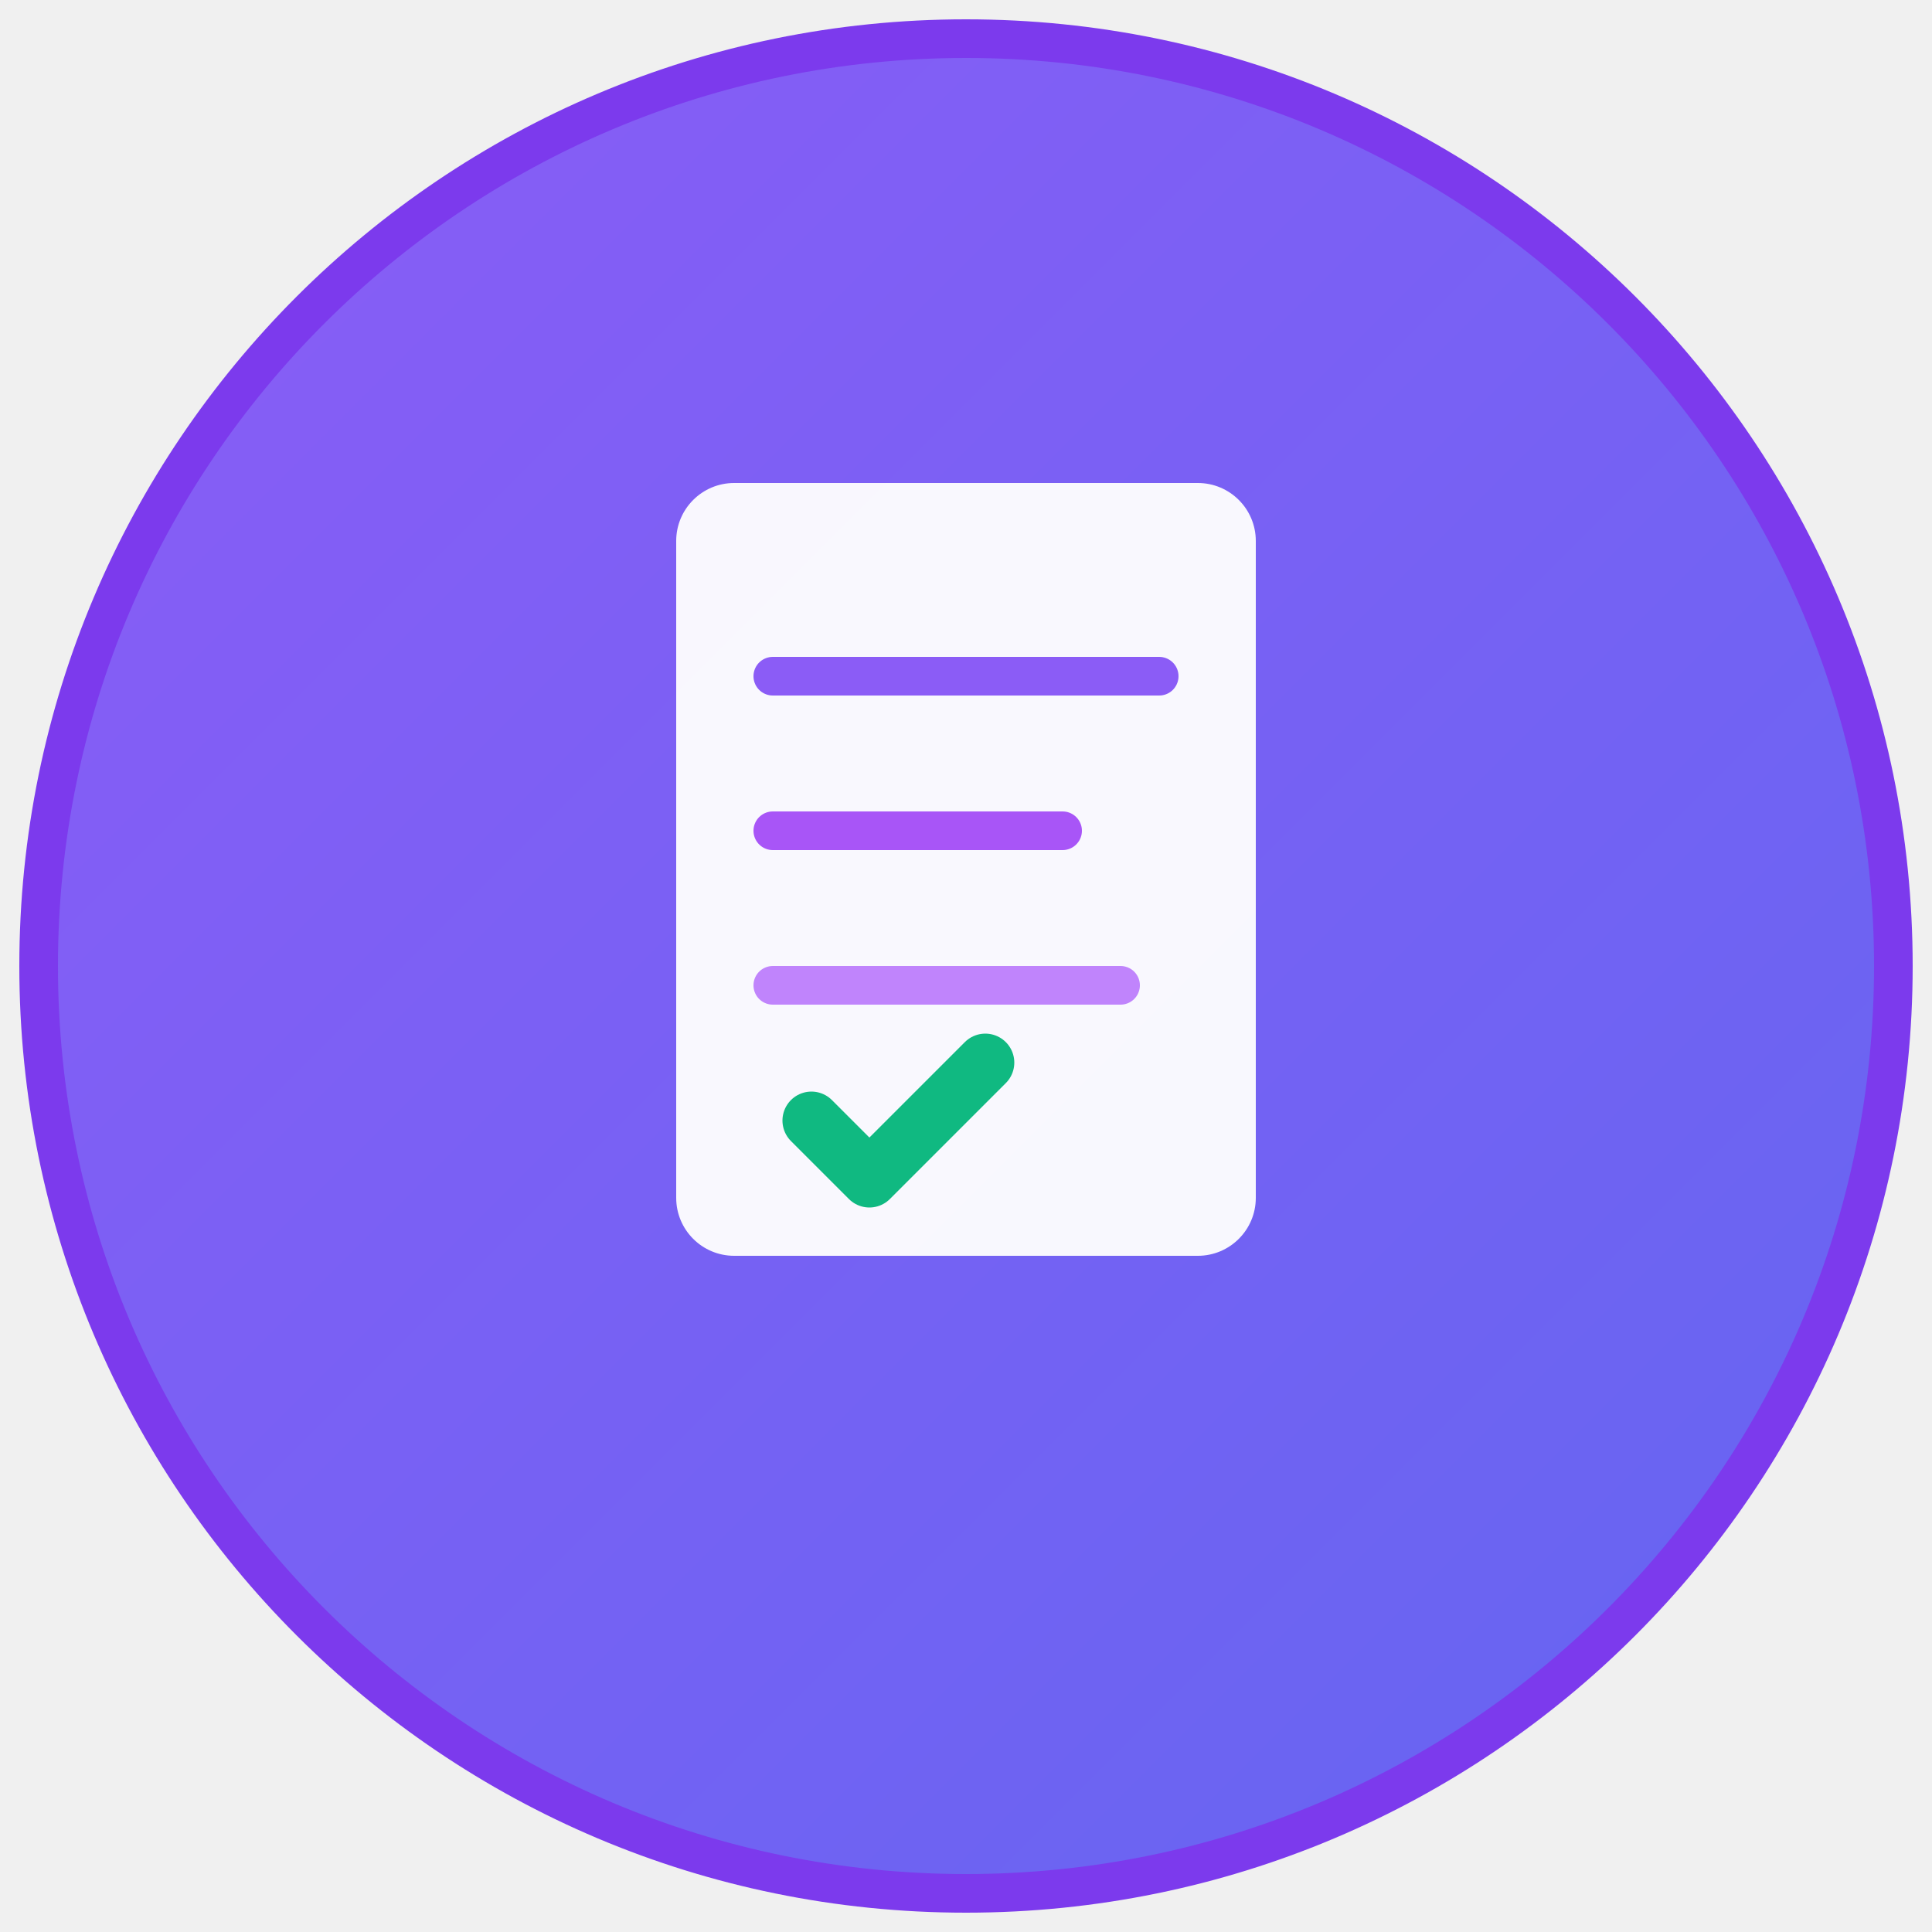
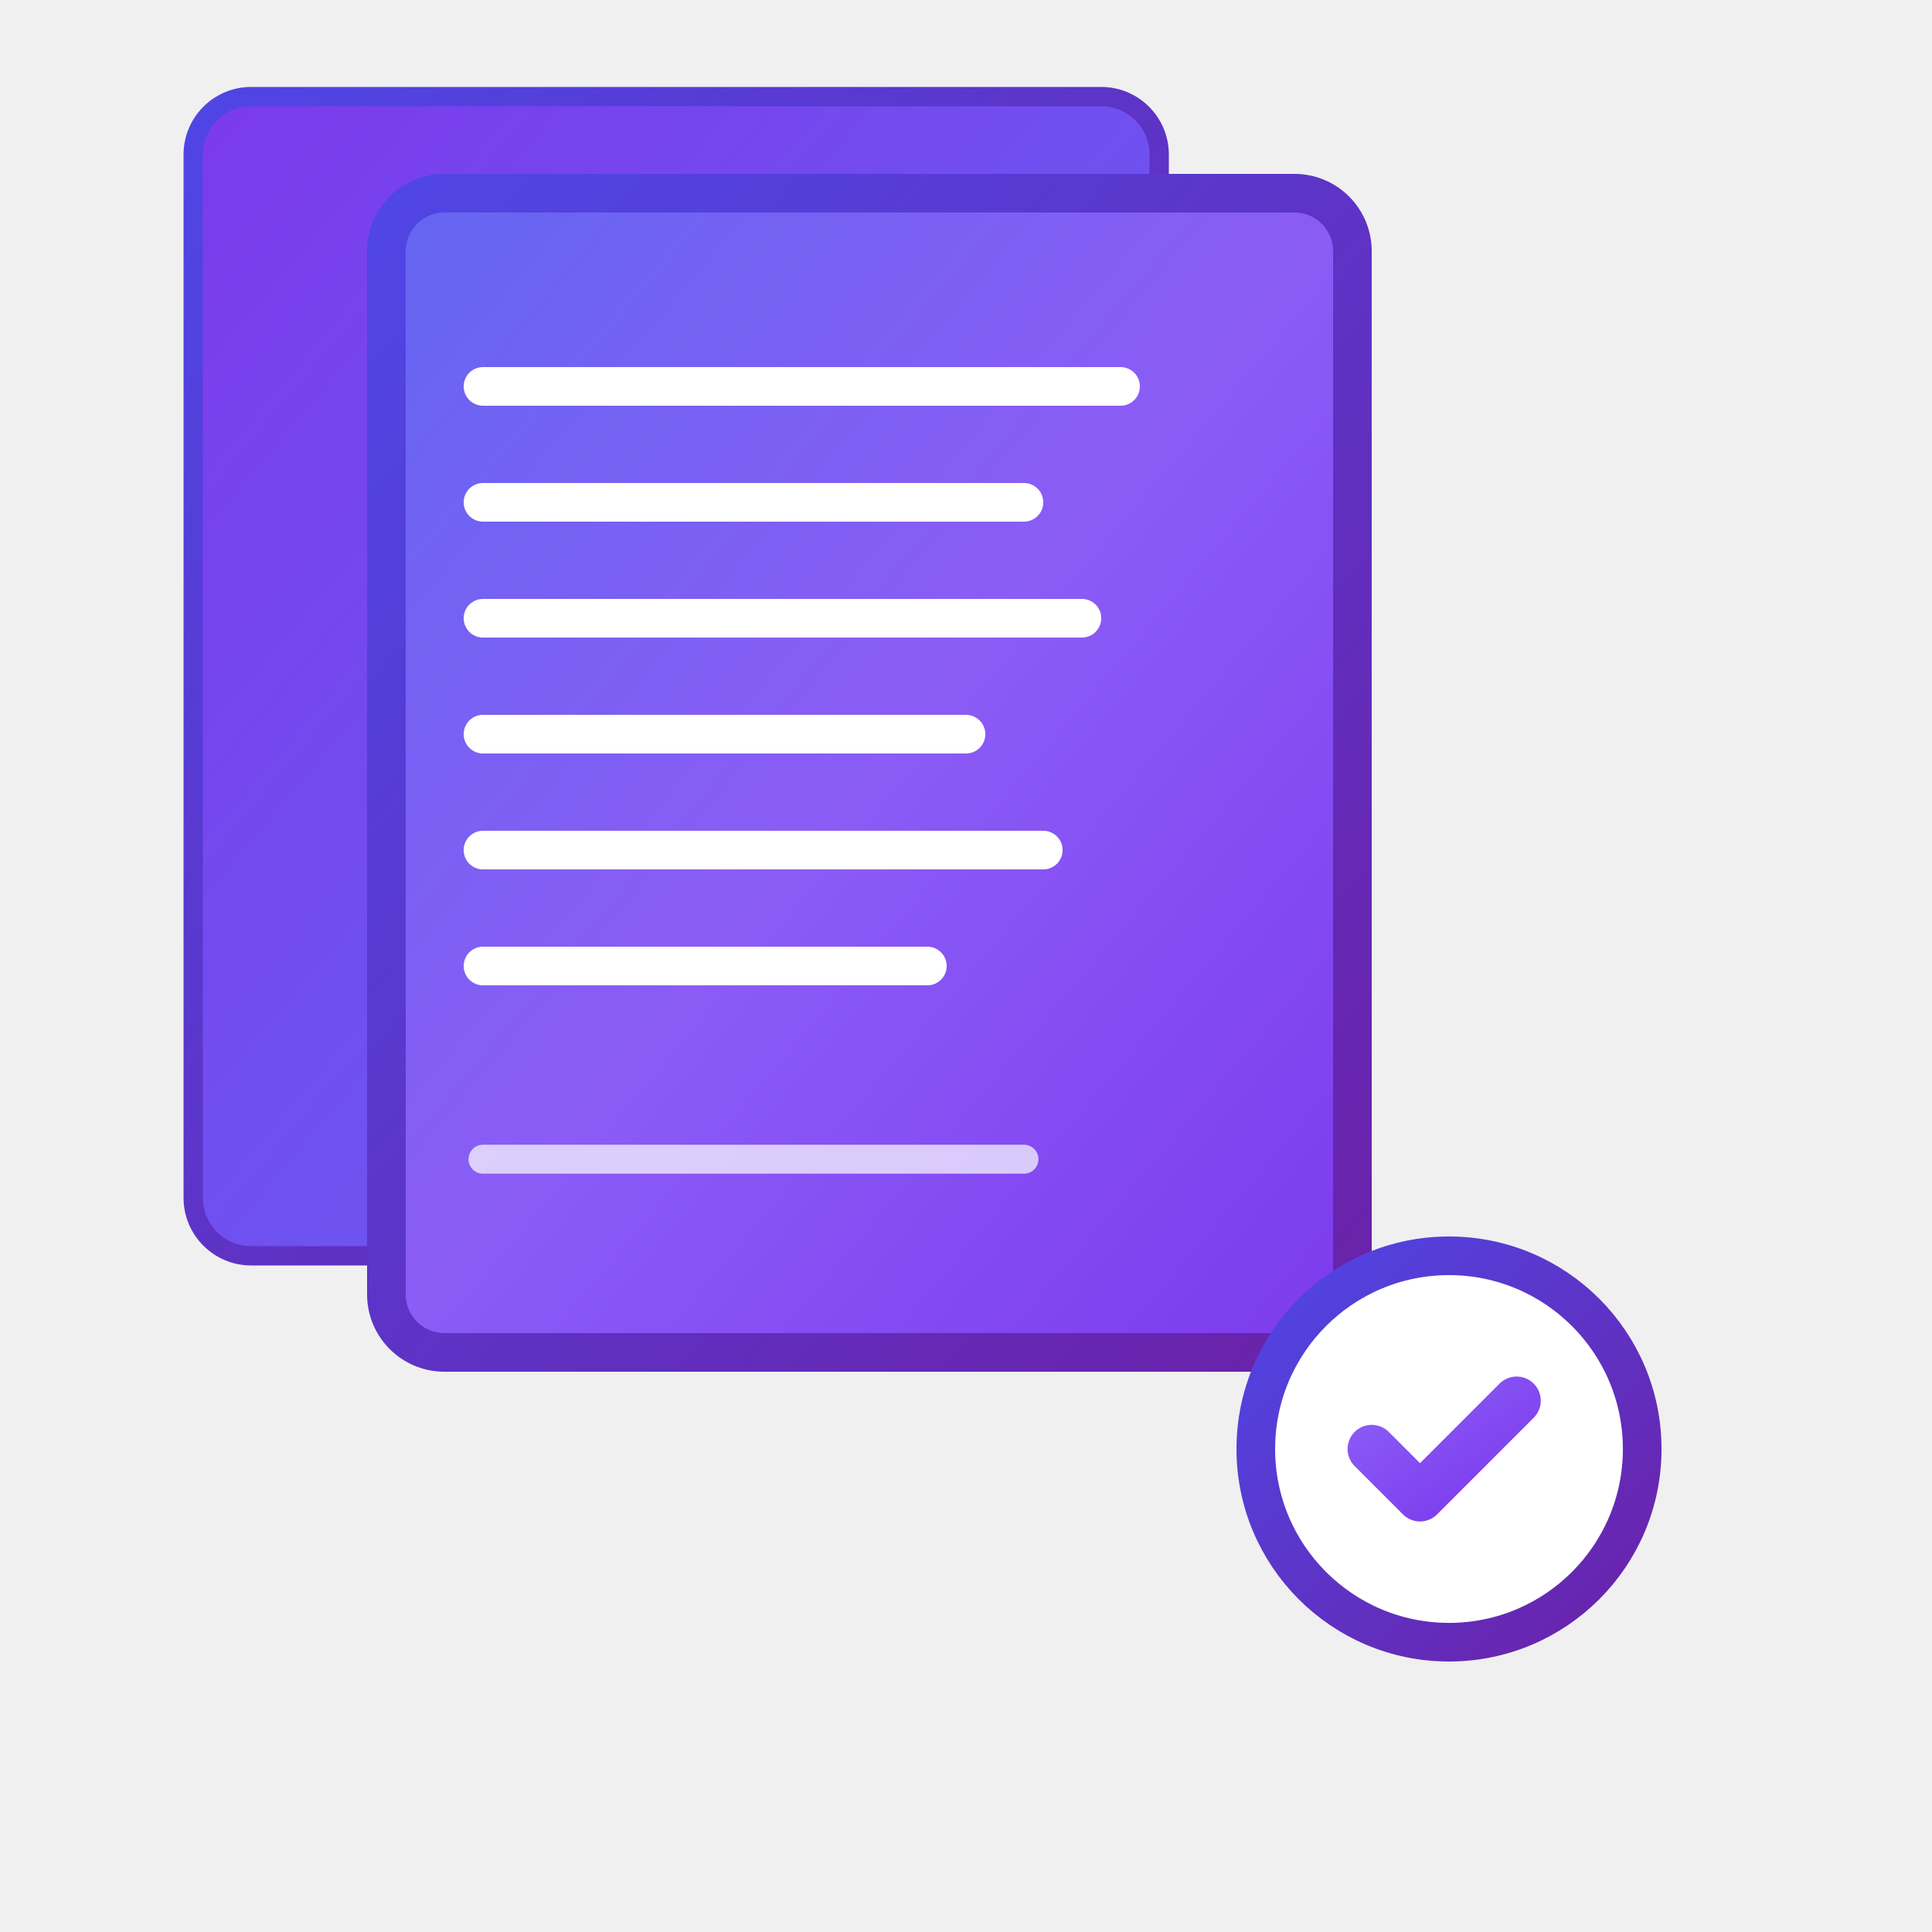
<svg xmlns="http://www.w3.org/2000/svg" viewBox="0 0 100 100" fill="none">
-   <circle cx="50" cy="50" r="48" fill="url(#faviconGradient)" stroke="#7C3AED" stroke-width="2" />
-   <rect x="35" y="25" width="30" height="40" rx="3" fill="white" fill-opacity="0.95" />
-   <line x1="40" y1="35" x2="60" y2="35" stroke="#8B5CF6" stroke-width="2" stroke-linecap="round" />
-   <line x1="40" y1="43" x2="55" y2="43" stroke="#A855F7" stroke-width="2" stroke-linecap="round" />
-   <line x1="40" y1="51" x2="58" y2="51" stroke="#C084FC" stroke-width="2" stroke-linecap="round" />
-   <path d="M42 58l3 3 6-6" stroke="#10B981" stroke-width="3" stroke-linecap="round" stroke-linejoin="round" />
+   <rect x="10" y="5" width="50" height="60" rx="3" fill="url(#contractGradientC1)" stroke="url(#contractBorderC)" stroke-width="1" />
+   <rect x="20" y="10" width="50" height="60" rx="3" fill="url(#contractGradientC2)" stroke="url(#contractBorderC)" stroke-width="2" />
+   <line x1="25" y1="20" x2="58" y2="20" stroke="white" stroke-width="2" stroke-linecap="round" />
+   <line x1="25" y1="26" x2="53" y2="26" stroke="white" stroke-width="2" stroke-linecap="round" />
+   <line x1="25" y1="32" x2="56" y2="32" stroke="white" stroke-width="2" stroke-linecap="round" />
+   <line x1="25" y1="38" x2="50" y2="38" stroke="white" stroke-width="2" stroke-linecap="round" />
+   <line x1="25" y1="44" x2="54" y2="44" stroke="white" stroke-width="2" stroke-linecap="round" />
+   <line x1="25" y1="50" x2="48" y2="50" stroke="white" stroke-width="2" stroke-linecap="round" />
+   <line x1="25" y1="60" x2="53" y2="60" stroke="rgba(255,255,255,0.7)" stroke-width="1.5" stroke-linecap="round" />
+   <circle cx="75" cy="75" r="10" fill="white" stroke="url(#contractBorderC)" stroke-width="2" />
+   <path d="M71 75l2.5 2.5 5-5" stroke="url(#purpleCheckGradient)" stroke-width="2.5" stroke-linecap="round" stroke-linejoin="round" />
  <defs>
-     <linearGradient id="faviconGradient" x1="0%" y1="0%" x2="100%" y2="100%">
+     <linearGradient id="contractGradientC1" x1="0%" y1="0%" x2="100%" y2="100%">
+       <stop offset="0%" stop-color="#7C3AED" />
+       <stop offset="100%" stop-color="#6366F1" />
+     </linearGradient>
+     <linearGradient id="contractGradientC2" x1="0%" y1="0%" x2="100%" y2="100%">
+       <stop offset="0%" stop-color="#6366F1" />
+       <stop offset="50%" stop-color="#8B5CF6" />
+       <stop offset="100%" stop-color="#7C3AED" />
+     </linearGradient>
+     <linearGradient id="contractBorderC" x1="0%" y1="0%" x2="100%" y2="100%">
+       <stop offset="0%" stop-color="#4F46E5" />
+       <stop offset="100%" stop-color="#6B21A8" />
+     </linearGradient>
+     <linearGradient id="purpleCheckGradient" x1="0%" y1="0%" x2="100%" y2="100%">
      <stop offset="0%" stop-color="#8B5CF6" />
-       <stop offset="100%" stop-color="#6366F1" />
+       <stop offset="100%" stop-color="#7C3AED" />
    </linearGradient>
  </defs>
</svg>
